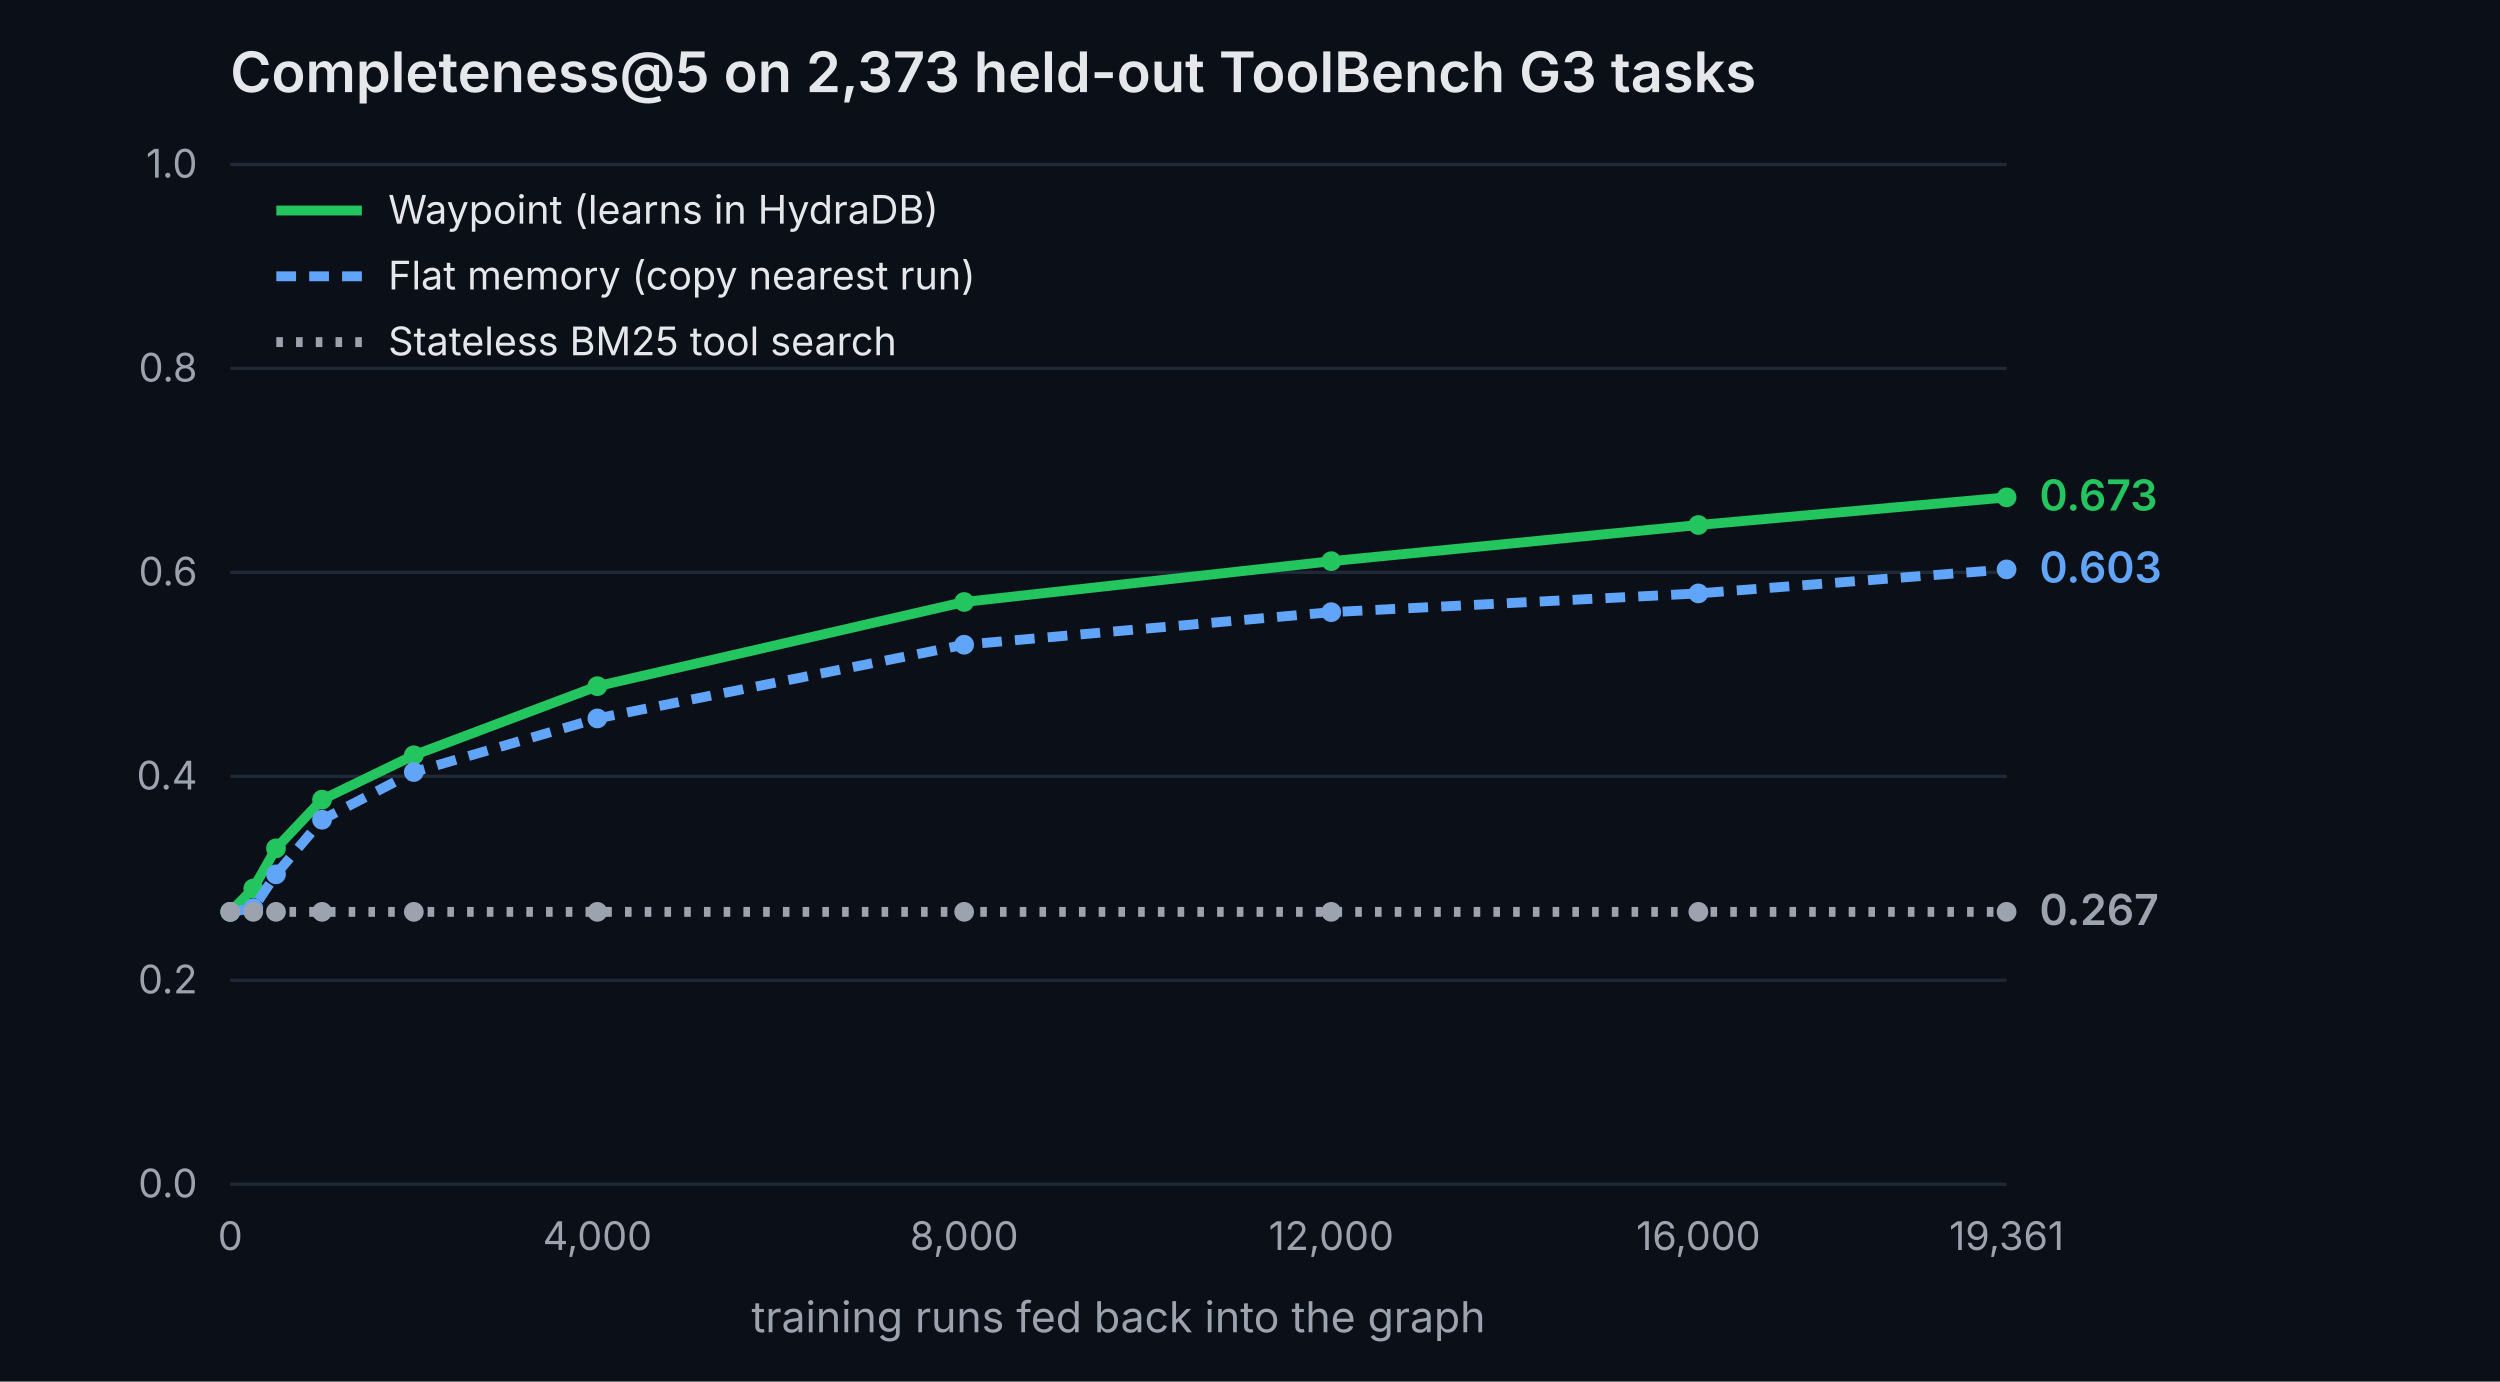
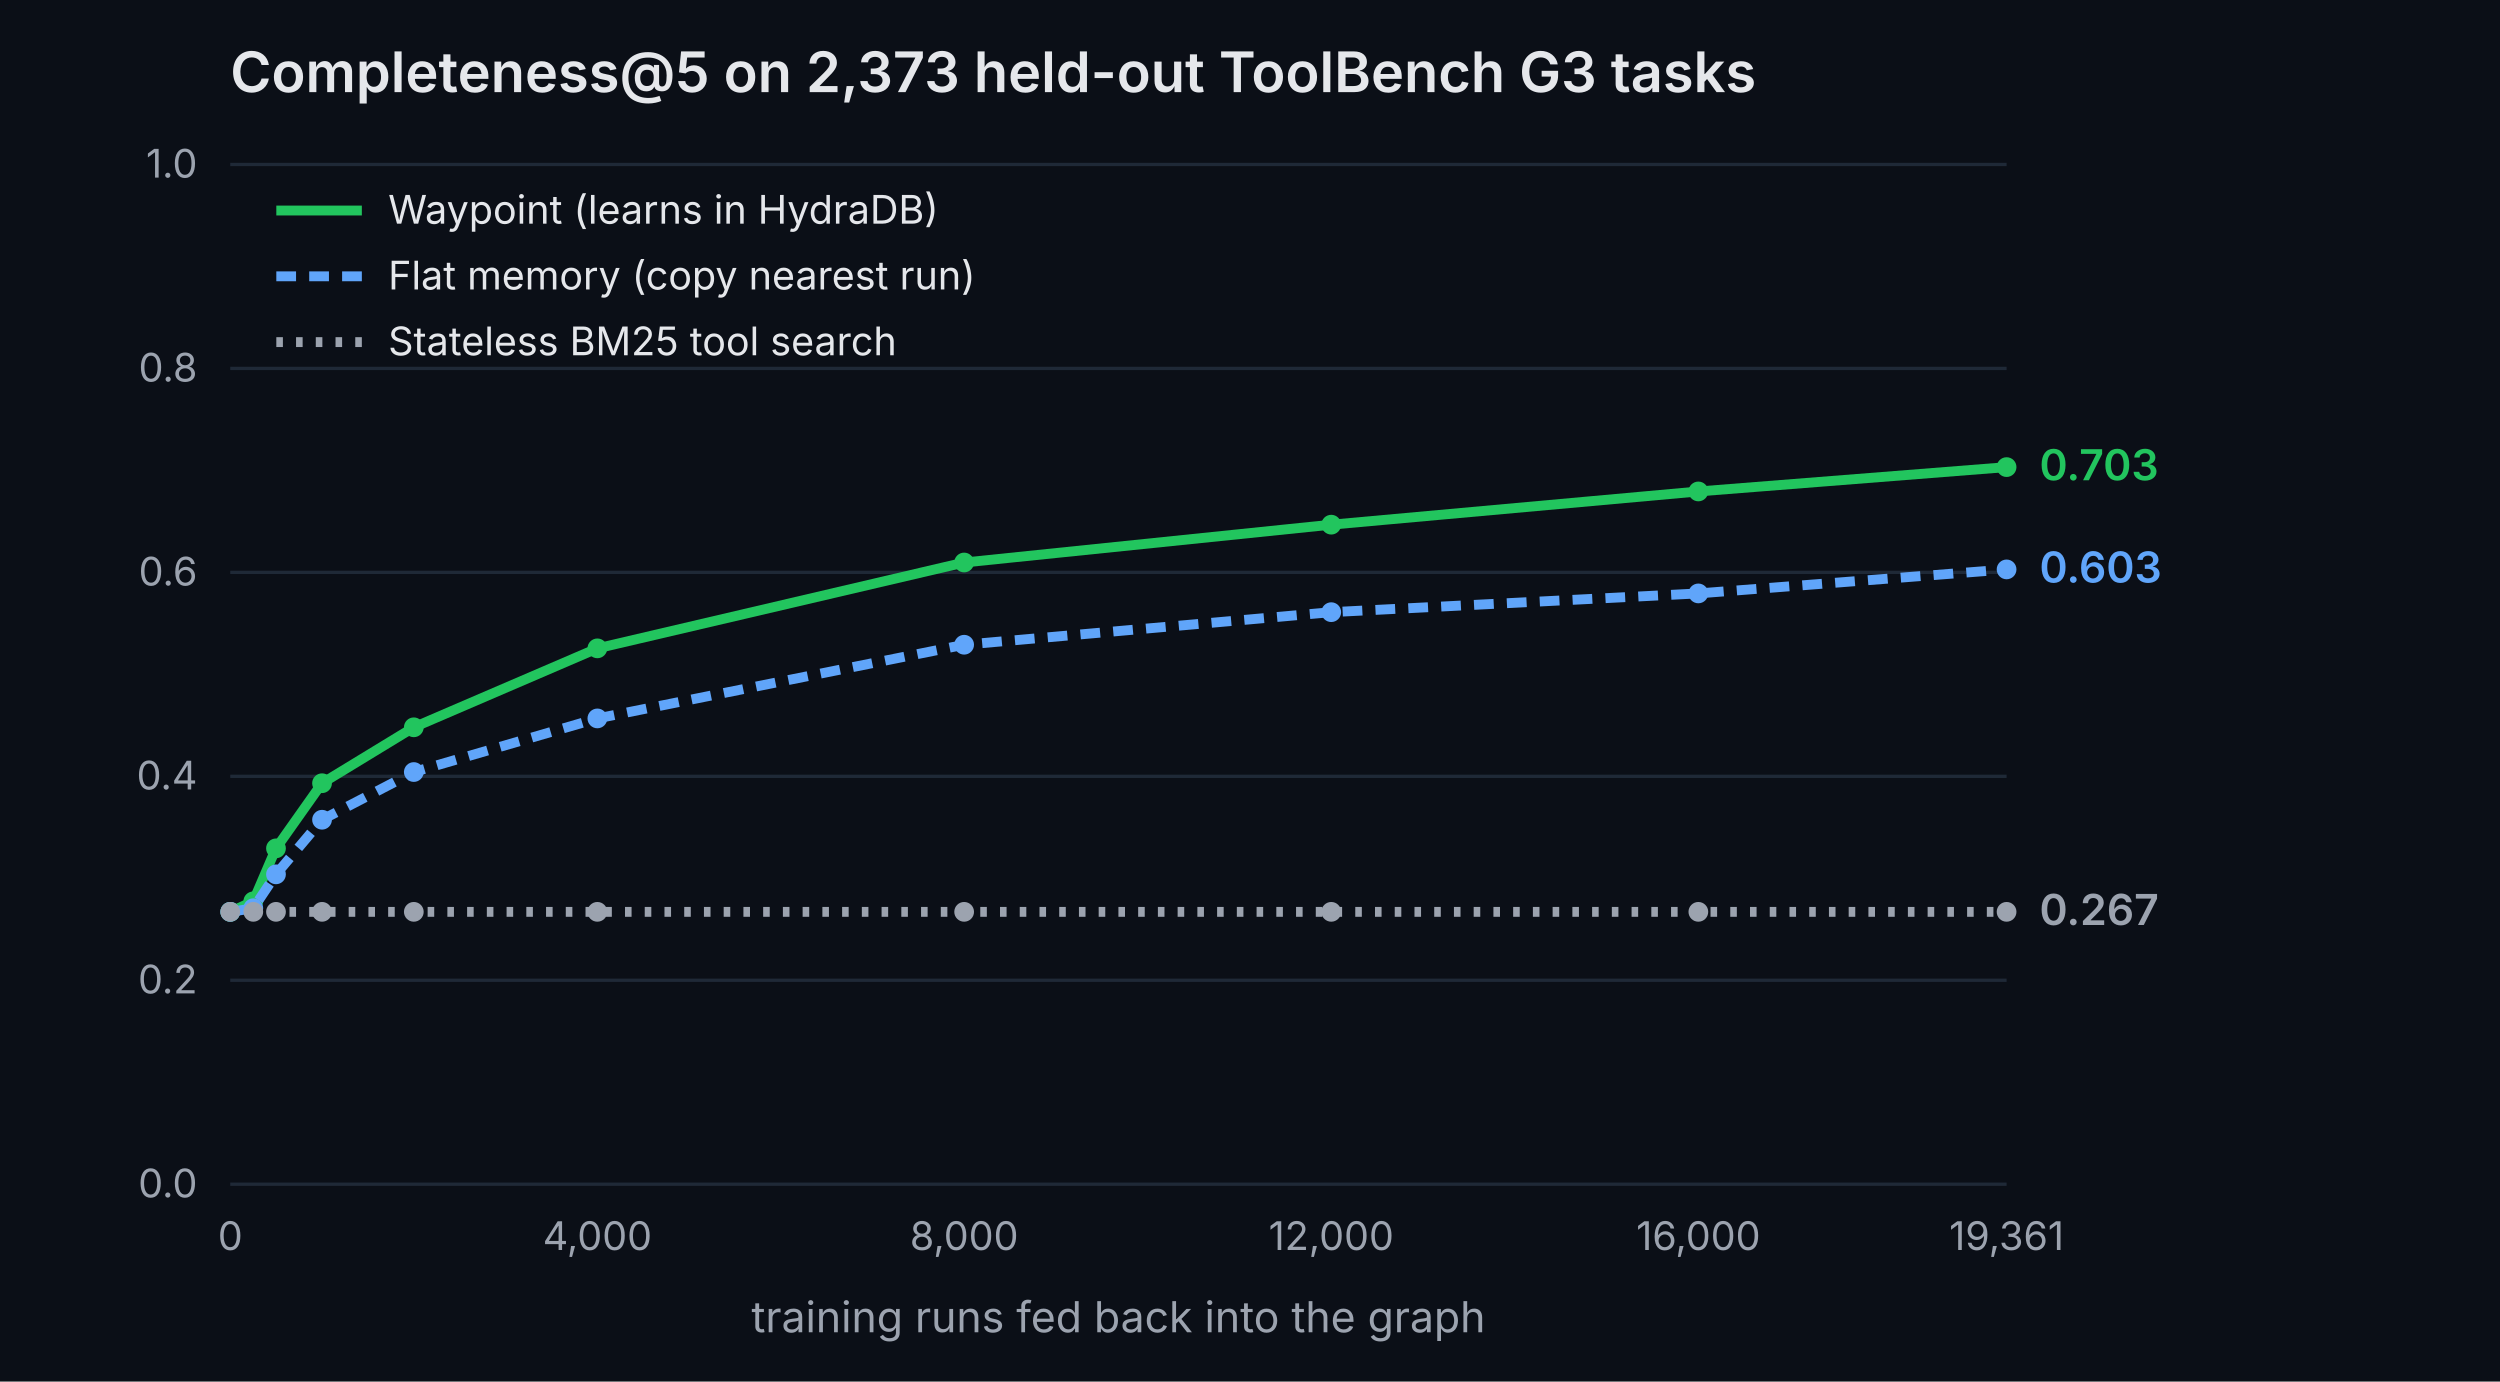
<svg xmlns="http://www.w3.org/2000/svg" width="760" height="420" viewBox="0 0 760 420" font-family="Inter, Helvetica, Arial, sans-serif">
  <rect width="760" height="420" fill="#0b0f17" />
  <text x="70" y="28" fill="#e5e7eb" font-size="17" font-weight="600">Completeness@5 on 2,373 held-out ToolBench G3 tasks</text>
  <line x1="70" x2="610" y1="360.0" y2="360.0" stroke="#1f2937" />
  <text x="60" y="364.0" fill="#9ca3af" font-size="12" text-anchor="end">0.0</text>
  <line x1="70" x2="610" y1="298.0" y2="298.0" stroke="#1f2937" />
  <text x="60" y="302.0" fill="#9ca3af" font-size="12" text-anchor="end">0.2</text>
  <line x1="70" x2="610" y1="236.0" y2="236.0" stroke="#1f2937" />
  <text x="60" y="240.0" fill="#9ca3af" font-size="12" text-anchor="end">0.4</text>
  <line x1="70" x2="610" y1="174.0" y2="174.0" stroke="#1f2937" />
  <text x="60" y="178.0" fill="#9ca3af" font-size="12" text-anchor="end">0.6</text>
  <line x1="70" x2="610" y1="112.0" y2="112.0" stroke="#1f2937" />
  <text x="60" y="116.0" fill="#9ca3af" font-size="12" text-anchor="end">0.8</text>
  <line x1="70" x2="610" y1="50.0" y2="50.0" stroke="#1f2937" />
  <text x="60" y="54.0" fill="#9ca3af" font-size="12" text-anchor="end">1.0</text>
  <text x="70.0" y="380" fill="#9ca3af" font-size="12" text-anchor="middle">0</text>
  <text x="181.6" y="380" fill="#9ca3af" font-size="12" text-anchor="middle">4,000</text>
  <text x="293.1" y="380" fill="#9ca3af" font-size="12" text-anchor="middle">8,000</text>
  <text x="404.7" y="380" fill="#9ca3af" font-size="12" text-anchor="middle">12,000</text>
  <text x="516.3" y="380" fill="#9ca3af" font-size="12" text-anchor="middle">16,000</text>
  <text x="610.0" y="380" fill="#9ca3af" font-size="12" text-anchor="middle">19,361</text>
  <text x="340" y="405" fill="#9ca3af" font-size="13" text-anchor="middle">training runs fed back into the graph</text>
-   <polyline points="70.0,277.2 77.0,270.1 83.9,257.9 97.9,243.1 125.8,229.6 181.6,208.6 293.1,183.0 404.7,170.6 516.3,159.6 610.0,151.2" fill="none" stroke="#22c55e" stroke-width="3" stroke-dasharray="" stroke-linejoin="round" />
+   <polyline points="70.0,277.2 77.0,274.0 83.9,257.9 97.9,238.1 125.8,221.1 181.6,197.1 293.1,171.0 404.7,159.5 516.3,149.4 610.0,142.0" fill="none" stroke="#22c55e" stroke-width="3" stroke-dasharray="" stroke-linejoin="round" />
  <circle cx="70.0" cy="277.2" r="3" fill="#22c55e" />
-   <circle cx="77.0" cy="270.1" r="3" fill="#22c55e" />
+   <circle cx="77.0" cy="274.0" r="3" fill="#22c55e" />
  <circle cx="83.9" cy="257.9" r="3" fill="#22c55e" />
-   <circle cx="97.9" cy="243.1" r="3" fill="#22c55e" />
-   <circle cx="125.8" cy="229.6" r="3" fill="#22c55e" />
-   <circle cx="181.6" cy="208.6" r="3" fill="#22c55e" />
-   <circle cx="293.1" cy="183.0" r="3" fill="#22c55e" />
-   <circle cx="404.7" cy="170.6" r="3" fill="#22c55e" />
-   <circle cx="516.3" cy="159.6" r="3" fill="#22c55e" />
-   <circle cx="610.0" cy="151.2" r="3" fill="#22c55e" />
-   <text x="620" y="155.2" fill="#22c55e" font-size="13" font-weight="600">0.673</text>
+   <circle cx="97.9" cy="238.1" r="3" fill="#22c55e" />
+   <circle cx="125.8" cy="221.1" r="3" fill="#22c55e" />
+   <circle cx="181.6" cy="197.1" r="3" fill="#22c55e" />
+   <circle cx="293.1" cy="171.0" r="3" fill="#22c55e" />
+   <circle cx="404.7" cy="159.5" r="3" fill="#22c55e" />
+   <circle cx="516.3" cy="149.4" r="3" fill="#22c55e" />
+   <circle cx="610.0" cy="142.0" r="3" fill="#22c55e" />
+   <text x="620" y="146.0" fill="#22c55e" font-size="13" font-weight="600">0.703</text>
  <polyline points="70.0,277.2 77.0,276.1 83.9,265.8 97.9,249.2 125.8,234.7 181.6,218.4 293.1,196.0 404.7,186.1 516.3,180.4 610.0,173.1" fill="none" stroke="#60a5fa" stroke-width="3" stroke-dasharray="6 4" stroke-linejoin="round" />
  <circle cx="70.0" cy="277.2" r="3" fill="#60a5fa" />
  <circle cx="77.0" cy="276.1" r="3" fill="#60a5fa" />
  <circle cx="83.9" cy="265.8" r="3" fill="#60a5fa" />
  <circle cx="97.9" cy="249.2" r="3" fill="#60a5fa" />
  <circle cx="125.8" cy="234.7" r="3" fill="#60a5fa" />
  <circle cx="181.6" cy="218.4" r="3" fill="#60a5fa" />
  <circle cx="293.1" cy="196.0" r="3" fill="#60a5fa" />
  <circle cx="404.7" cy="186.1" r="3" fill="#60a5fa" />
  <circle cx="516.3" cy="180.4" r="3" fill="#60a5fa" />
  <circle cx="610.0" cy="173.1" r="3" fill="#60a5fa" />
  <text x="620" y="177.1" fill="#60a5fa" font-size="13" font-weight="600">0.603</text>
  <polyline points="70.0,277.2 77.0,277.2 83.9,277.2 97.9,277.2 125.8,277.2 181.6,277.2 293.1,277.2 404.7,277.2 516.3,277.2 610.0,277.2" fill="none" stroke="#9ca3af" stroke-width="3" stroke-dasharray="2 4" stroke-linejoin="round" />
  <circle cx="70.0" cy="277.2" r="3" fill="#9ca3af" />
  <circle cx="77.0" cy="277.2" r="3" fill="#9ca3af" />
  <circle cx="83.9" cy="277.2" r="3" fill="#9ca3af" />
  <circle cx="97.9" cy="277.2" r="3" fill="#9ca3af" />
  <circle cx="125.8" cy="277.2" r="3" fill="#9ca3af" />
  <circle cx="181.6" cy="277.2" r="3" fill="#9ca3af" />
  <circle cx="293.1" cy="277.2" r="3" fill="#9ca3af" />
  <circle cx="404.7" cy="277.2" r="3" fill="#9ca3af" />
  <circle cx="516.3" cy="277.2" r="3" fill="#9ca3af" />
  <circle cx="610.0" cy="277.2" r="3" fill="#9ca3af" />
  <text x="620" y="281.2" fill="#9ca3af" font-size="13" font-weight="600">0.267</text>
  <line x1="84" x2="110" y1="64" y2="64" stroke="#22c55e" stroke-width="3" stroke-dasharray="" />
  <text x="118" y="68" fill="#e5e7eb" font-size="12">Waypoint (learns in HydraDB)</text>
  <line x1="84" x2="110" y1="84" y2="84" stroke="#60a5fa" stroke-width="3" stroke-dasharray="6 4" />
  <text x="118" y="88" fill="#e5e7eb" font-size="12">Flat memory (copy nearest run)</text>
  <line x1="84" x2="110" y1="104" y2="104" stroke="#9ca3af" stroke-width="3" stroke-dasharray="2 4" />
  <text x="118" y="108" fill="#e5e7eb" font-size="12">Stateless BM25 tool search</text>
</svg>
